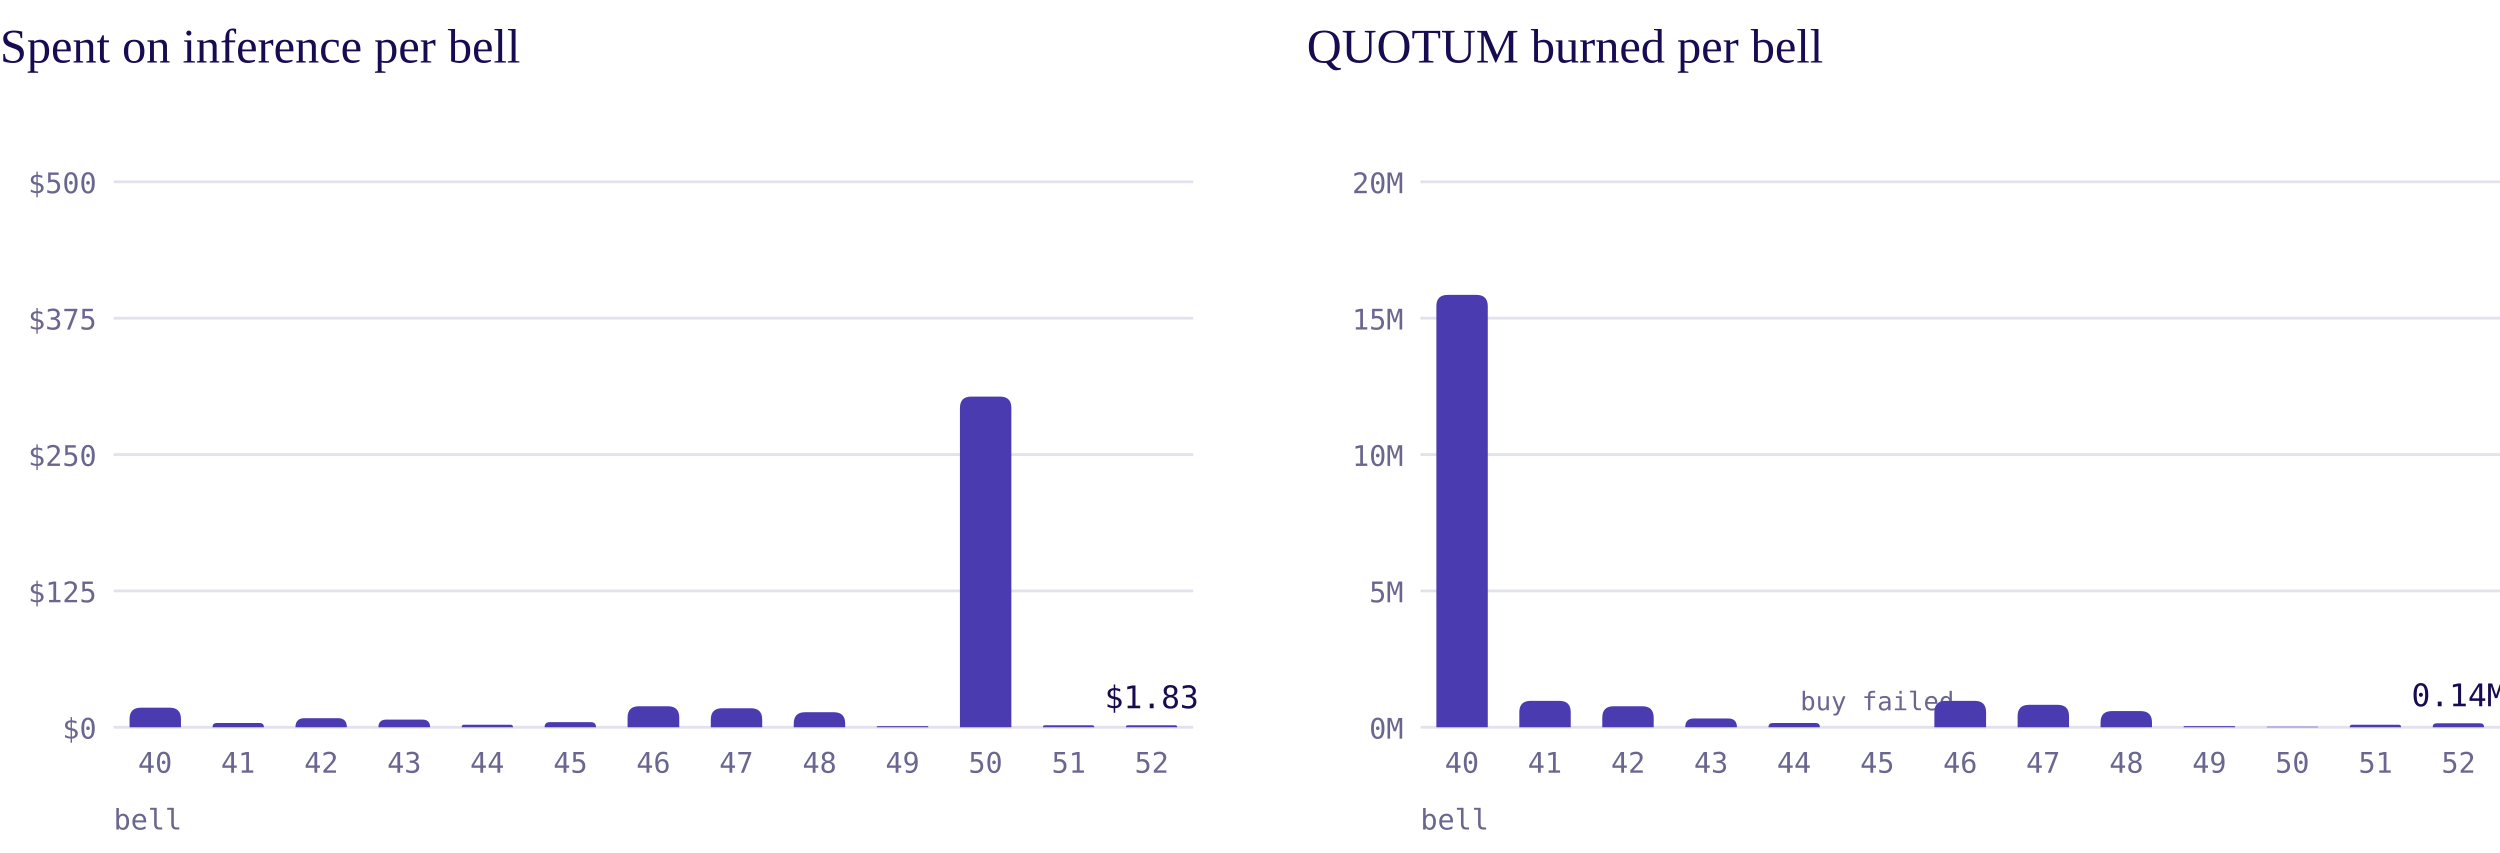
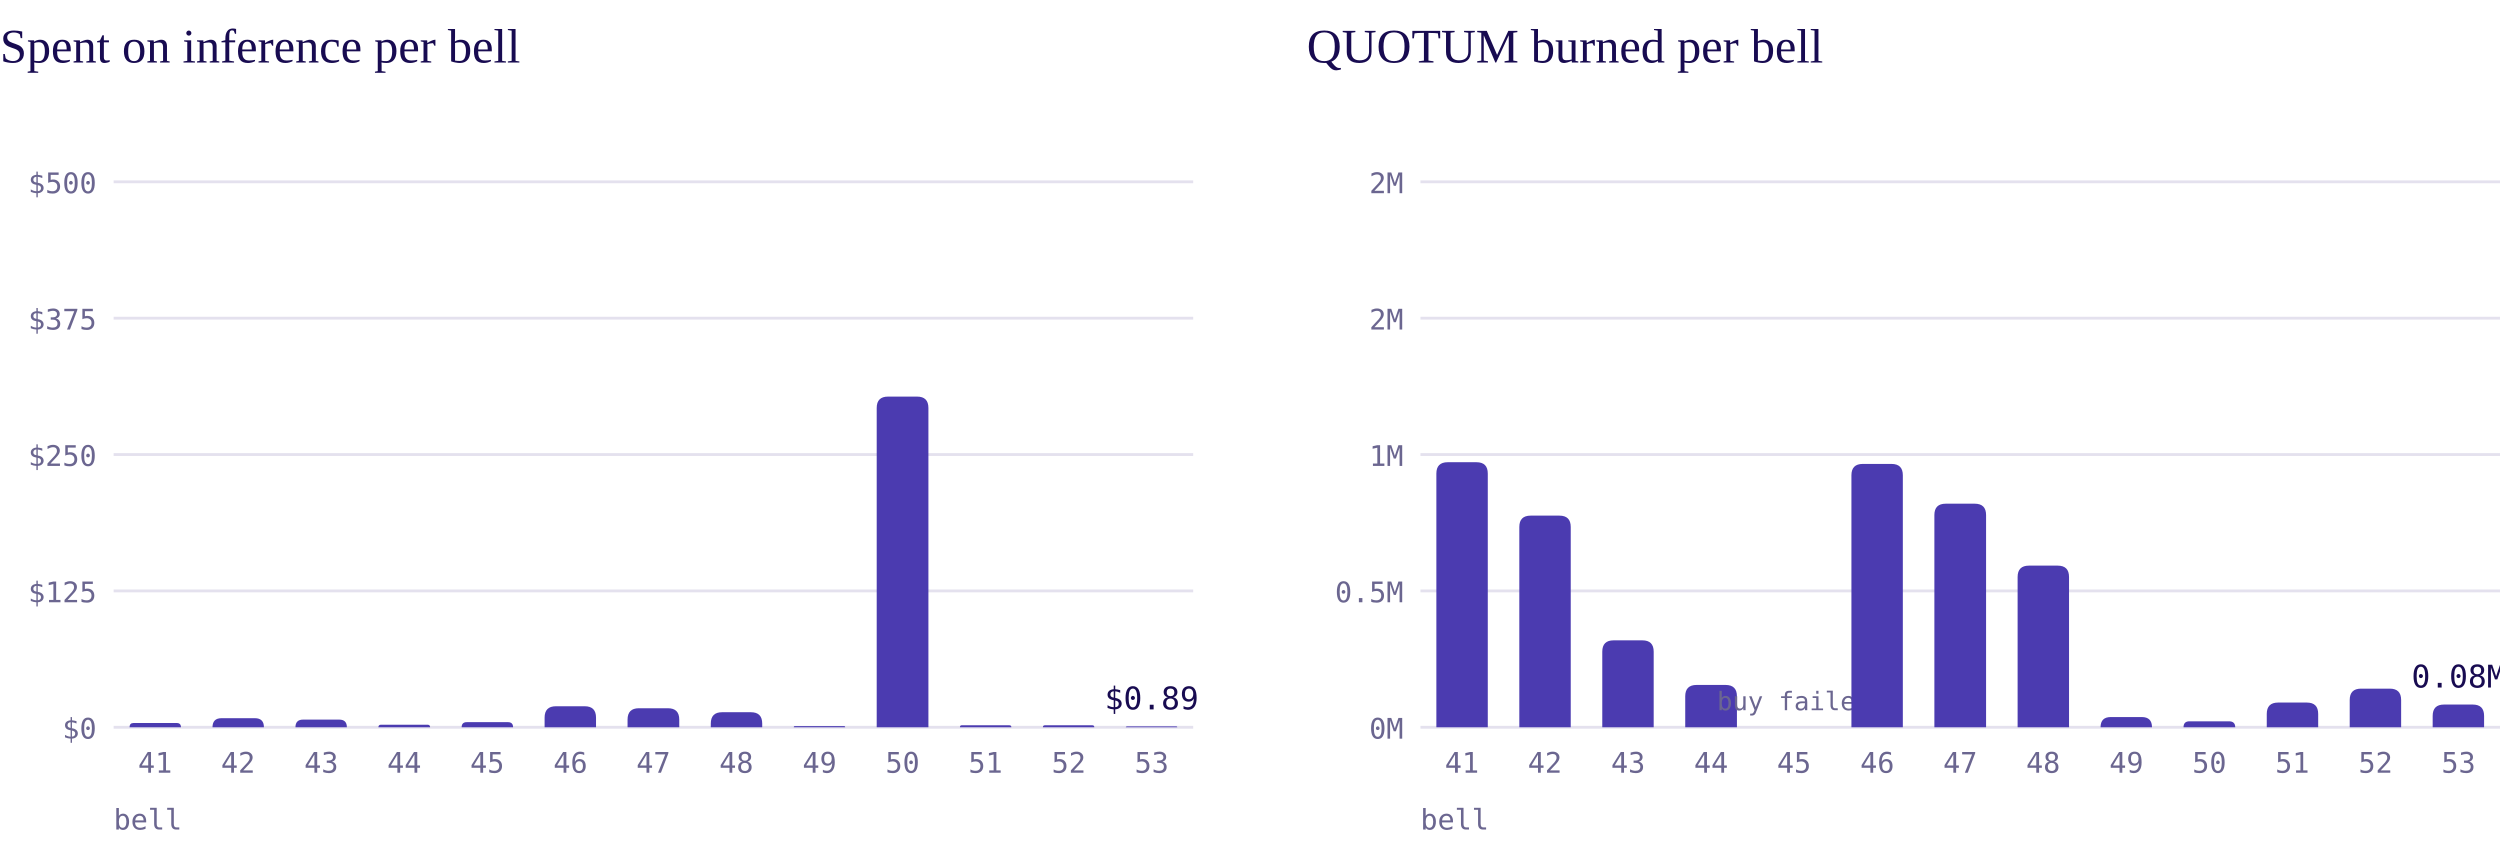
- <svg xmlns="http://www.w3.org/2000/svg" viewBox="0 0 880 300" width="880" height="300" role="img" aria-label="quotum bells 1 to 52: inference spent and QUOTUM burned per bell">
+ <svg xmlns="http://www.w3.org/2000/svg" viewBox="0 0 880 300" width="880" height="300" role="img" aria-label="quotum bells 1 to 53: inference spent and QUOTUM burned per bell">
  <text x="0" y="22" font-family="Georgia,'Times New Roman',serif" font-size="17" fill="#180b51">Spent on inference per bell</text>
  <line x1="40" x2="420" y1="256.0" y2="256.0" stroke="#e4e1ee" stroke-width="1" />
  <text x="34" y="260.0" text-anchor="end" font-family="ui-monospace,SFMono-Regular,Menlo,monospace" font-size="10" fill="#6b6690">$0</text>
  <line x1="40" x2="420" y1="208.0" y2="208.0" stroke="#e4e1ee" stroke-width="1" />
  <text x="34" y="212.0" text-anchor="end" font-family="ui-monospace,SFMono-Regular,Menlo,monospace" font-size="10" fill="#6b6690">$125</text>
  <line x1="40" x2="420" y1="160.0" y2="160.0" stroke="#e4e1ee" stroke-width="1" />
  <text x="34" y="164.0" text-anchor="end" font-family="ui-monospace,SFMono-Regular,Menlo,monospace" font-size="10" fill="#6b6690">$250</text>
  <line x1="40" x2="420" y1="112.0" y2="112.0" stroke="#e4e1ee" stroke-width="1" />
  <text x="34" y="116.0" text-anchor="end" font-family="ui-monospace,SFMono-Regular,Menlo,monospace" font-size="10" fill="#6b6690">$375</text>
  <line x1="40" x2="420" y1="64.0" y2="64.0" stroke="#e4e1ee" stroke-width="1" />
  <text x="34" y="68.0" text-anchor="end" font-family="ui-monospace,SFMono-Regular,Menlo,monospace" font-size="10" fill="#6b6690">$500</text>
-   <path d="M45.6,256.0 V253.1 Q45.6,249.1 49.6,249.1 H59.7 Q63.7,249.1 63.7,253.1 V256.0 Z" fill="#4b3bb0" />
-   <text x="54.6" y="272" text-anchor="middle" font-family="ui-monospace,SFMono-Regular,Menlo,monospace" font-size="10" fill="#6b6690">40</text>
-   <path d="M74.8,256.0 V256.0 Q74.8,254.5 76.3,254.5 H91.4 Q92.9,254.5 92.9,256.0 V256.0 Z" fill="#4b3bb0" />
-   <text x="83.8" y="272" text-anchor="middle" font-family="ui-monospace,SFMono-Regular,Menlo,monospace" font-size="10" fill="#6b6690">41</text>
-   <path d="M104.0,256.0 V256.0 Q104.0,252.8 107.2,252.8 H119.0 Q122.1,252.8 122.1,256.0 V256.0 Z" fill="#4b3bb0" />
-   <text x="113.1" y="272" text-anchor="middle" font-family="ui-monospace,SFMono-Regular,Menlo,monospace" font-size="10" fill="#6b6690">42</text>
-   <path d="M133.2,256.0 V256.0 Q133.2,253.3 136.0,253.3 H148.7 Q151.4,253.3 151.4,256.0 V256.0 Z" fill="#4b3bb0" />
-   <text x="142.3" y="272" text-anchor="middle" font-family="ui-monospace,SFMono-Regular,Menlo,monospace" font-size="10" fill="#6b6690">43</text>
-   <path d="M162.5,256.0 V256.0 Q162.5,255.1 163.3,255.1 H179.7 Q180.6,255.1 180.6,256.0 V256.0 Z" fill="#4b3bb0" />
-   <text x="171.5" y="272" text-anchor="middle" font-family="ui-monospace,SFMono-Regular,Menlo,monospace" font-size="10" fill="#6b6690">44</text>
-   <path d="M191.7,256.0 V256.0 Q191.7,254.2 193.5,254.2 H208.0 Q209.8,254.2 209.8,256.0 V256.0 Z" fill="#4b3bb0" />
-   <text x="200.8" y="272" text-anchor="middle" font-family="ui-monospace,SFMono-Regular,Menlo,monospace" font-size="10" fill="#6b6690">45</text>
-   <path d="M220.9,256.0 V252.6 Q220.9,248.6 224.9,248.6 H235.1 Q239.1,248.6 239.1,252.6 V256.0 Z" fill="#4b3bb0" />
-   <text x="230.0" y="272" text-anchor="middle" font-family="ui-monospace,SFMono-Regular,Menlo,monospace" font-size="10" fill="#6b6690">46</text>
-   <path d="M250.2,256.0 V253.3 Q250.2,249.3 254.2,249.3 H264.3 Q268.3,249.3 268.3,253.3 V256.0 Z" fill="#4b3bb0" />
-   <text x="259.2" y="272" text-anchor="middle" font-family="ui-monospace,SFMono-Regular,Menlo,monospace" font-size="10" fill="#6b6690">47</text>
-   <path d="M279.4,256.0 V254.7 Q279.4,250.7 283.4,250.7 H293.5 Q297.5,250.7 297.5,254.7 V256.0 Z" fill="#4b3bb0" />
-   <text x="288.5" y="272" text-anchor="middle" font-family="ui-monospace,SFMono-Regular,Menlo,monospace" font-size="10" fill="#6b6690">48</text>
-   <path d="M308.6,256.0 V256.0 Q308.6,255.6 309.0,255.6 H326.4 Q326.8,255.6 326.8,256.0 V256.0 Z" fill="#4b3bb0" />
-   <text x="317.7" y="272" text-anchor="middle" font-family="ui-monospace,SFMono-Regular,Menlo,monospace" font-size="10" fill="#6b6690">49</text>
-   <path d="M337.9,256.0 V143.6 Q337.9,139.6 341.9,139.6 H352.0 Q356.0,139.6 356.0,143.6 V256.0 Z" fill="#4b3bb0" />
-   <text x="346.9" y="272" text-anchor="middle" font-family="ui-monospace,SFMono-Regular,Menlo,monospace" font-size="10" fill="#6b6690">50</text>
+   <path d="M45.6,256.0 V256.0 Q45.6,254.5 47.0,254.5 H62.2 Q63.7,254.5 63.7,256.0 V256.0 Z" fill="#4b3bb0" />
+   <text x="54.6" y="272" text-anchor="middle" font-family="ui-monospace,SFMono-Regular,Menlo,monospace" font-size="10" fill="#6b6690">41</text>
+   <path d="M74.8,256.0 V256.0 Q74.8,252.8 78.0,252.8 H89.7 Q92.9,252.8 92.9,256.0 V256.0 Z" fill="#4b3bb0" />
+   <text x="83.8" y="272" text-anchor="middle" font-family="ui-monospace,SFMono-Regular,Menlo,monospace" font-size="10" fill="#6b6690">42</text>
+   <path d="M104.0,256.0 V256.0 Q104.0,253.3 106.7,253.3 H119.4 Q122.1,253.3 122.1,256.0 V256.0 Z" fill="#4b3bb0" />
+   <text x="113.1" y="272" text-anchor="middle" font-family="ui-monospace,SFMono-Regular,Menlo,monospace" font-size="10" fill="#6b6690">43</text>
+   <path d="M133.2,256.0 V256.0 Q133.2,255.1 134.1,255.1 H150.5 Q151.4,255.1 151.4,256.0 V256.0 Z" fill="#4b3bb0" />
+   <text x="142.3" y="272" text-anchor="middle" font-family="ui-monospace,SFMono-Regular,Menlo,monospace" font-size="10" fill="#6b6690">44</text>
+   <path d="M162.5,256.0 V256.0 Q162.5,254.2 164.3,254.2 H178.8 Q180.6,254.2 180.6,256.0 V256.0 Z" fill="#4b3bb0" />
+   <text x="171.5" y="272" text-anchor="middle" font-family="ui-monospace,SFMono-Regular,Menlo,monospace" font-size="10" fill="#6b6690">45</text>
+   <path d="M191.7,256.0 V252.6 Q191.7,248.6 195.7,248.6 H205.8 Q209.8,248.6 209.8,252.6 V256.0 Z" fill="#4b3bb0" />
+   <text x="200.8" y="272" text-anchor="middle" font-family="ui-monospace,SFMono-Regular,Menlo,monospace" font-size="10" fill="#6b6690">46</text>
+   <path d="M220.9,256.0 V253.3 Q220.9,249.3 224.9,249.3 H235.1 Q239.1,249.3 239.1,253.3 V256.0 Z" fill="#4b3bb0" />
+   <text x="230.0" y="272" text-anchor="middle" font-family="ui-monospace,SFMono-Regular,Menlo,monospace" font-size="10" fill="#6b6690">47</text>
+   <path d="M250.2,256.0 V254.7 Q250.2,250.7 254.2,250.7 H264.3 Q268.3,250.7 268.3,254.7 V256.0 Z" fill="#4b3bb0" />
+   <text x="259.2" y="272" text-anchor="middle" font-family="ui-monospace,SFMono-Regular,Menlo,monospace" font-size="10" fill="#6b6690">48</text>
+   <path d="M279.4,256.0 V256.0 Q279.4,255.6 279.8,255.6 H297.1 Q297.5,255.6 297.5,256.0 V256.0 Z" fill="#4b3bb0" />
+   <text x="288.5" y="272" text-anchor="middle" font-family="ui-monospace,SFMono-Regular,Menlo,monospace" font-size="10" fill="#6b6690">49</text>
+   <path d="M308.6,256.0 V143.6 Q308.6,139.6 312.6,139.6 H322.8 Q326.8,139.6 326.8,143.6 V256.0 Z" fill="#4b3bb0" />
+   <text x="317.7" y="272" text-anchor="middle" font-family="ui-monospace,SFMono-Regular,Menlo,monospace" font-size="10" fill="#6b6690">50</text>
+   <path d="M337.9,256.0 V256.0 Q337.9,255.3 338.5,255.3 H355.3 Q356.0,255.3 356.0,256.0 V256.0 Z" fill="#4b3bb0" />
+   <text x="346.9" y="272" text-anchor="middle" font-family="ui-monospace,SFMono-Regular,Menlo,monospace" font-size="10" fill="#6b6690">51</text>
  <path d="M367.1,256.0 V256.0 Q367.1,255.3 367.8,255.3 H384.5 Q385.2,255.3 385.2,256.0 V256.0 Z" fill="#4b3bb0" />
-   <text x="376.2" y="272" text-anchor="middle" font-family="ui-monospace,SFMono-Regular,Menlo,monospace" font-size="10" fill="#6b6690">51</text>
-   <path d="M396.3,256.0 V256.0 Q396.3,255.3 397.0,255.3 H413.7 Q414.4,255.3 414.4,256.0 V256.0 Z" fill="#4b3bb0" />
-   <text x="405.4" y="272" text-anchor="middle" font-family="ui-monospace,SFMono-Regular,Menlo,monospace" font-size="10" fill="#6b6690">52</text>
-   <text x="405.4" y="249.3" text-anchor="middle" font-family="ui-monospace,SFMono-Regular,Menlo,monospace" font-size="11" fill="#180b51">$1.83</text>
+   <text x="376.2" y="272" text-anchor="middle" font-family="ui-monospace,SFMono-Regular,Menlo,monospace" font-size="10" fill="#6b6690">52</text>
+   <path d="M396.3,256.0 V256.0 Q396.3,255.7 396.7,255.7 H414.1 Q414.4,255.7 414.4,256.0 V256.0 Z" fill="#4b3bb0" />
+   <text x="405.4" y="272" text-anchor="middle" font-family="ui-monospace,SFMono-Regular,Menlo,monospace" font-size="10" fill="#6b6690">53</text>
+   <text x="405.4" y="249.7" text-anchor="middle" font-family="ui-monospace,SFMono-Regular,Menlo,monospace" font-size="11" fill="#180b51">$0.89</text>
  <text x="40" y="292" font-family="ui-monospace,SFMono-Regular,Menlo,monospace" font-size="10" fill="#6b6690">bell</text>
  <text x="460" y="22" font-family="Georgia,'Times New Roman',serif" font-size="17" fill="#180b51">QUOTUM burned per bell</text>
  <line x1="500" x2="880" y1="256.0" y2="256.0" stroke="#e4e1ee" stroke-width="1" />
  <text x="494" y="260.0" text-anchor="end" font-family="ui-monospace,SFMono-Regular,Menlo,monospace" font-size="10" fill="#6b6690">0M</text>
  <line x1="500" x2="880" y1="208.0" y2="208.0" stroke="#e4e1ee" stroke-width="1" />
-   <text x="494" y="212.0" text-anchor="end" font-family="ui-monospace,SFMono-Regular,Menlo,monospace" font-size="10" fill="#6b6690">5M</text>
+   <text x="494" y="212.0" text-anchor="end" font-family="ui-monospace,SFMono-Regular,Menlo,monospace" font-size="10" fill="#6b6690">0.5M</text>
  <line x1="500" x2="880" y1="160.0" y2="160.0" stroke="#e4e1ee" stroke-width="1" />
-   <text x="494" y="164.0" text-anchor="end" font-family="ui-monospace,SFMono-Regular,Menlo,monospace" font-size="10" fill="#6b6690">10M</text>
+   <text x="494" y="164.0" text-anchor="end" font-family="ui-monospace,SFMono-Regular,Menlo,monospace" font-size="10" fill="#6b6690">1M</text>
  <line x1="500" x2="880" y1="112.0" y2="112.0" stroke="#e4e1ee" stroke-width="1" />
-   <text x="494" y="116.0" text-anchor="end" font-family="ui-monospace,SFMono-Regular,Menlo,monospace" font-size="10" fill="#6b6690">15M</text>
+   <text x="494" y="116.0" text-anchor="end" font-family="ui-monospace,SFMono-Regular,Menlo,monospace" font-size="10" fill="#6b6690">2M</text>
  <line x1="500" x2="880" y1="64.0" y2="64.0" stroke="#e4e1ee" stroke-width="1" />
-   <text x="494" y="68.0" text-anchor="end" font-family="ui-monospace,SFMono-Regular,Menlo,monospace" font-size="10" fill="#6b6690">20M</text>
-   <path d="M505.6,256.0 V107.8 Q505.6,103.8 509.6,103.8 H519.7 Q523.7,103.8 523.7,107.8 V256.0 Z" fill="#4b3bb0" />
-   <text x="514.6" y="272" text-anchor="middle" font-family="ui-monospace,SFMono-Regular,Menlo,monospace" font-size="10" fill="#6b6690">40</text>
-   <path d="M534.8,256.0 V250.7 Q534.8,246.7 538.8,246.7 H548.9 Q552.9,246.7 552.9,250.7 V256.0 Z" fill="#4b3bb0" />
-   <text x="543.8" y="272" text-anchor="middle" font-family="ui-monospace,SFMono-Regular,Menlo,monospace" font-size="10" fill="#6b6690">41</text>
-   <path d="M564.0,256.0 V252.6 Q564.0,248.6 568.0,248.6 H578.1 Q582.1,248.6 582.1,252.6 V256.0 Z" fill="#4b3bb0" />
-   <text x="573.1" y="272" text-anchor="middle" font-family="ui-monospace,SFMono-Regular,Menlo,monospace" font-size="10" fill="#6b6690">42</text>
-   <path d="M593.2,256.0 V256.0 Q593.2,252.9 596.3,252.9 H608.3 Q611.4,252.9 611.4,256.0 V256.0 Z" fill="#4b3bb0" />
-   <text x="602.3" y="272" text-anchor="middle" font-family="ui-monospace,SFMono-Regular,Menlo,monospace" font-size="10" fill="#6b6690">43</text>
-   <path d="M622.5,256.0 V256.0 Q622.5,254.5 624.0,254.5 H639.1 Q640.6,254.5 640.6,256.0 V256.0 Z" fill="#4b3bb0" />
-   <text x="631.5" y="272" text-anchor="middle" font-family="ui-monospace,SFMono-Regular,Menlo,monospace" font-size="10" fill="#6b6690">44</text>
-   <text x="660.8" y="272" text-anchor="middle" font-family="ui-monospace,SFMono-Regular,Menlo,monospace" font-size="10" fill="#6b6690">45</text>
-   <text x="660.8" y="250" text-anchor="middle" font-family="ui-monospace,SFMono-Regular,Menlo,monospace" font-size="9" fill="#6b6690">buy failed</text>
-   <path d="M680.9,256.0 V250.7 Q680.9,246.7 684.9,246.7 H695.1 Q699.1,246.7 699.1,250.7 V256.0 Z" fill="#4b3bb0" />
-   <text x="690.0" y="272" text-anchor="middle" font-family="ui-monospace,SFMono-Regular,Menlo,monospace" font-size="10" fill="#6b6690">46</text>
-   <path d="M710.2,256.0 V252.1 Q710.2,248.1 714.2,248.1 H724.3 Q728.3,248.1 728.3,252.1 V256.0 Z" fill="#4b3bb0" />
-   <text x="719.2" y="272" text-anchor="middle" font-family="ui-monospace,SFMono-Regular,Menlo,monospace" font-size="10" fill="#6b6690">47</text>
-   <path d="M739.4,256.0 V254.3 Q739.4,250.3 743.4,250.3 H753.5 Q757.5,250.3 757.5,254.3 V256.0 Z" fill="#4b3bb0" />
-   <text x="748.5" y="272" text-anchor="middle" font-family="ui-monospace,SFMono-Regular,Menlo,monospace" font-size="10" fill="#6b6690">48</text>
-   <path d="M768.6,256.0 V256.0 Q768.6,255.6 769.0,255.6 H786.4 Q786.8,255.6 786.8,256.0 V256.0 Z" fill="#4b3bb0" />
-   <text x="777.7" y="272" text-anchor="middle" font-family="ui-monospace,SFMono-Regular,Menlo,monospace" font-size="10" fill="#6b6690">49</text>
-   <path d="M797.9,256.0 V256.0 Q797.9,255.8 798.1,255.8 H815.8 Q816.0,255.8 816.0,256.0 V256.0 Z" fill="#4b3bb0" />
-   <text x="806.9" y="272" text-anchor="middle" font-family="ui-monospace,SFMono-Regular,Menlo,monospace" font-size="10" fill="#6b6690">50</text>
-   <path d="M827.1,256.0 V256.0 Q827.1,255.1 828.0,255.1 H844.3 Q845.2,255.1 845.2,256.0 V256.0 Z" fill="#4b3bb0" />
-   <text x="836.2" y="272" text-anchor="middle" font-family="ui-monospace,SFMono-Regular,Menlo,monospace" font-size="10" fill="#6b6690">51</text>
-   <path d="M856.3,256.0 V256.0 Q856.3,254.6 857.7,254.6 H873.1 Q874.4,254.6 874.4,256.0 V256.0 Z" fill="#4b3bb0" />
-   <text x="865.4" y="272" text-anchor="middle" font-family="ui-monospace,SFMono-Regular,Menlo,monospace" font-size="10" fill="#6b6690">52</text>
-   <text x="865.4" y="248.6" text-anchor="middle" font-family="ui-monospace,SFMono-Regular,Menlo,monospace" font-size="11" fill="#180b51">0.14M</text>
+   <text x="494" y="68.0" text-anchor="end" font-family="ui-monospace,SFMono-Regular,Menlo,monospace" font-size="10" fill="#6b6690">2M</text>
+   <path d="M505.6,256.0 V166.7 Q505.6,162.7 509.6,162.7 H519.7 Q523.7,162.7 523.7,166.7 V256.0 Z" fill="#4b3bb0" />
+   <text x="514.6" y="272" text-anchor="middle" font-family="ui-monospace,SFMono-Regular,Menlo,monospace" font-size="10" fill="#6b6690">41</text>
+   <path d="M534.8,256.0 V185.5 Q534.8,181.5 538.8,181.5 H548.9 Q552.9,181.5 552.9,185.5 V256.0 Z" fill="#4b3bb0" />
+   <text x="543.8" y="272" text-anchor="middle" font-family="ui-monospace,SFMono-Regular,Menlo,monospace" font-size="10" fill="#6b6690">42</text>
+   <path d="M564.0,256.0 V229.4 Q564.0,225.4 568.0,225.4 H578.1 Q582.1,225.4 582.1,229.4 V256.0 Z" fill="#4b3bb0" />
+   <text x="573.1" y="272" text-anchor="middle" font-family="ui-monospace,SFMono-Regular,Menlo,monospace" font-size="10" fill="#6b6690">43</text>
+   <path d="M593.2,256.0 V245.1 Q593.2,241.1 597.2,241.1 H607.4 Q611.4,241.1 611.4,245.1 V256.0 Z" fill="#4b3bb0" />
+   <text x="602.3" y="272" text-anchor="middle" font-family="ui-monospace,SFMono-Regular,Menlo,monospace" font-size="10" fill="#6b6690">44</text>
+   <text x="631.5" y="272" text-anchor="middle" font-family="ui-monospace,SFMono-Regular,Menlo,monospace" font-size="10" fill="#6b6690">45</text>
+   <text x="631.5" y="250" text-anchor="middle" font-family="ui-monospace,SFMono-Regular,Menlo,monospace" font-size="9" fill="#6b6690">buy failed</text>
+   <path d="M651.7,256.0 V167.3 Q651.7,163.3 655.7,163.3 H665.8 Q669.8,163.3 669.8,167.3 V256.0 Z" fill="#4b3bb0" />
+   <text x="660.8" y="272" text-anchor="middle" font-family="ui-monospace,SFMono-Regular,Menlo,monospace" font-size="10" fill="#6b6690">46</text>
+   <path d="M680.9,256.0 V181.3 Q680.9,177.3 684.9,177.3 H695.1 Q699.1,177.3 699.1,181.3 V256.0 Z" fill="#4b3bb0" />
+   <text x="690.0" y="272" text-anchor="middle" font-family="ui-monospace,SFMono-Regular,Menlo,monospace" font-size="10" fill="#6b6690">47</text>
+   <path d="M710.2,256.0 V203.1 Q710.2,199.1 714.2,199.1 H724.3 Q728.3,199.1 728.3,203.1 V256.0 Z" fill="#4b3bb0" />
+   <text x="719.2" y="272" text-anchor="middle" font-family="ui-monospace,SFMono-Regular,Menlo,monospace" font-size="10" fill="#6b6690">48</text>
+   <path d="M739.4,256.0 V256.0 Q739.4,252.4 743.0,252.4 H753.9 Q757.5,252.4 757.5,256.0 V256.0 Z" fill="#4b3bb0" />
+   <text x="748.5" y="272" text-anchor="middle" font-family="ui-monospace,SFMono-Regular,Menlo,monospace" font-size="10" fill="#6b6690">49</text>
+   <path d="M768.6,256.0 V256.0 Q768.6,253.9 770.7,253.9 H784.6 Q786.8,253.9 786.8,256.0 V256.0 Z" fill="#4b3bb0" />
+   <text x="777.7" y="272" text-anchor="middle" font-family="ui-monospace,SFMono-Regular,Menlo,monospace" font-size="10" fill="#6b6690">50</text>
+   <path d="M797.9,256.0 V251.3 Q797.9,247.3 801.9,247.3 H812.0 Q816.0,247.3 816.0,251.3 V256.0 Z" fill="#4b3bb0" />
+   <text x="806.9" y="272" text-anchor="middle" font-family="ui-monospace,SFMono-Regular,Menlo,monospace" font-size="10" fill="#6b6690">51</text>
+   <path d="M827.1,256.0 V246.4 Q827.1,242.4 831.1,242.4 H841.2 Q845.2,242.4 845.2,246.4 V256.0 Z" fill="#4b3bb0" />
+   <text x="836.2" y="272" text-anchor="middle" font-family="ui-monospace,SFMono-Regular,Menlo,monospace" font-size="10" fill="#6b6690">52</text>
+   <path d="M856.3,256.0 V252.0 Q856.3,248.0 860.3,248.0 H870.4 Q874.4,248.0 874.4,252.0 V256.0 Z" fill="#4b3bb0" />
+   <text x="865.4" y="272" text-anchor="middle" font-family="ui-monospace,SFMono-Regular,Menlo,monospace" font-size="10" fill="#6b6690">53</text>
+   <text x="865.4" y="242.0" text-anchor="middle" font-family="ui-monospace,SFMono-Regular,Menlo,monospace" font-size="11" fill="#180b51">0.08M</text>
  <text x="500" y="292" font-family="ui-monospace,SFMono-Regular,Menlo,monospace" font-size="10" fill="#6b6690">bell</text>
</svg>
